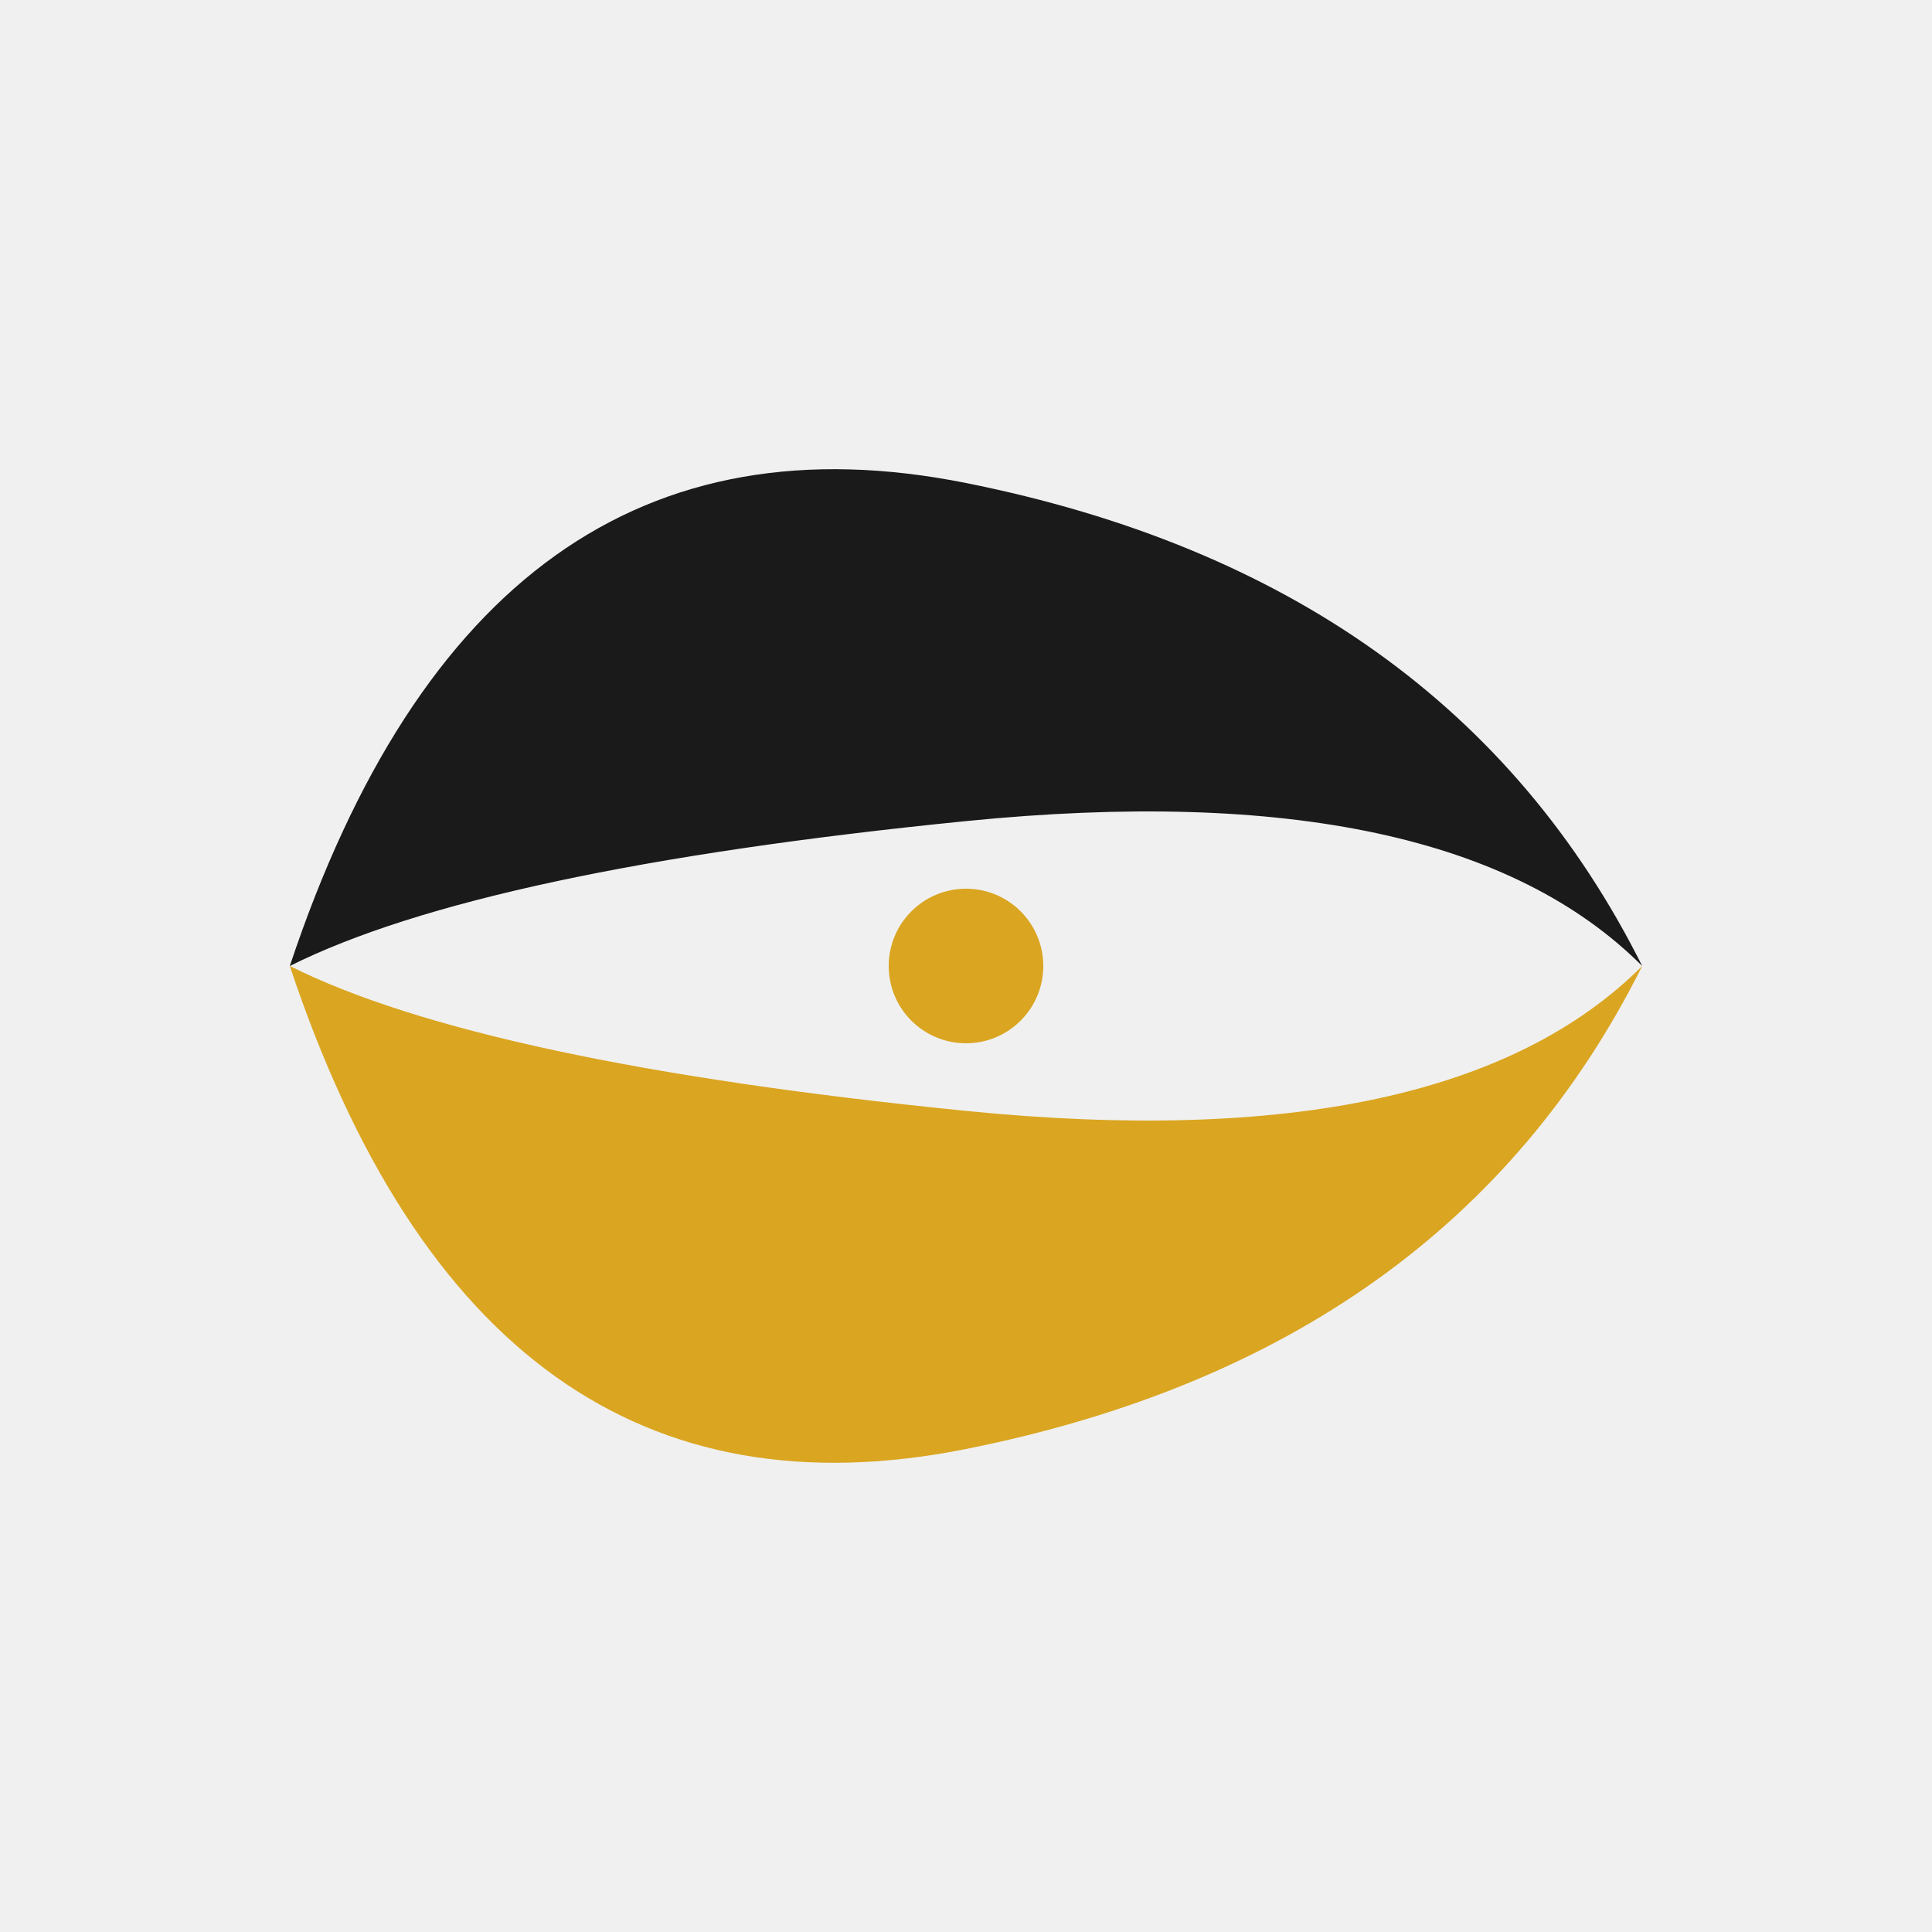
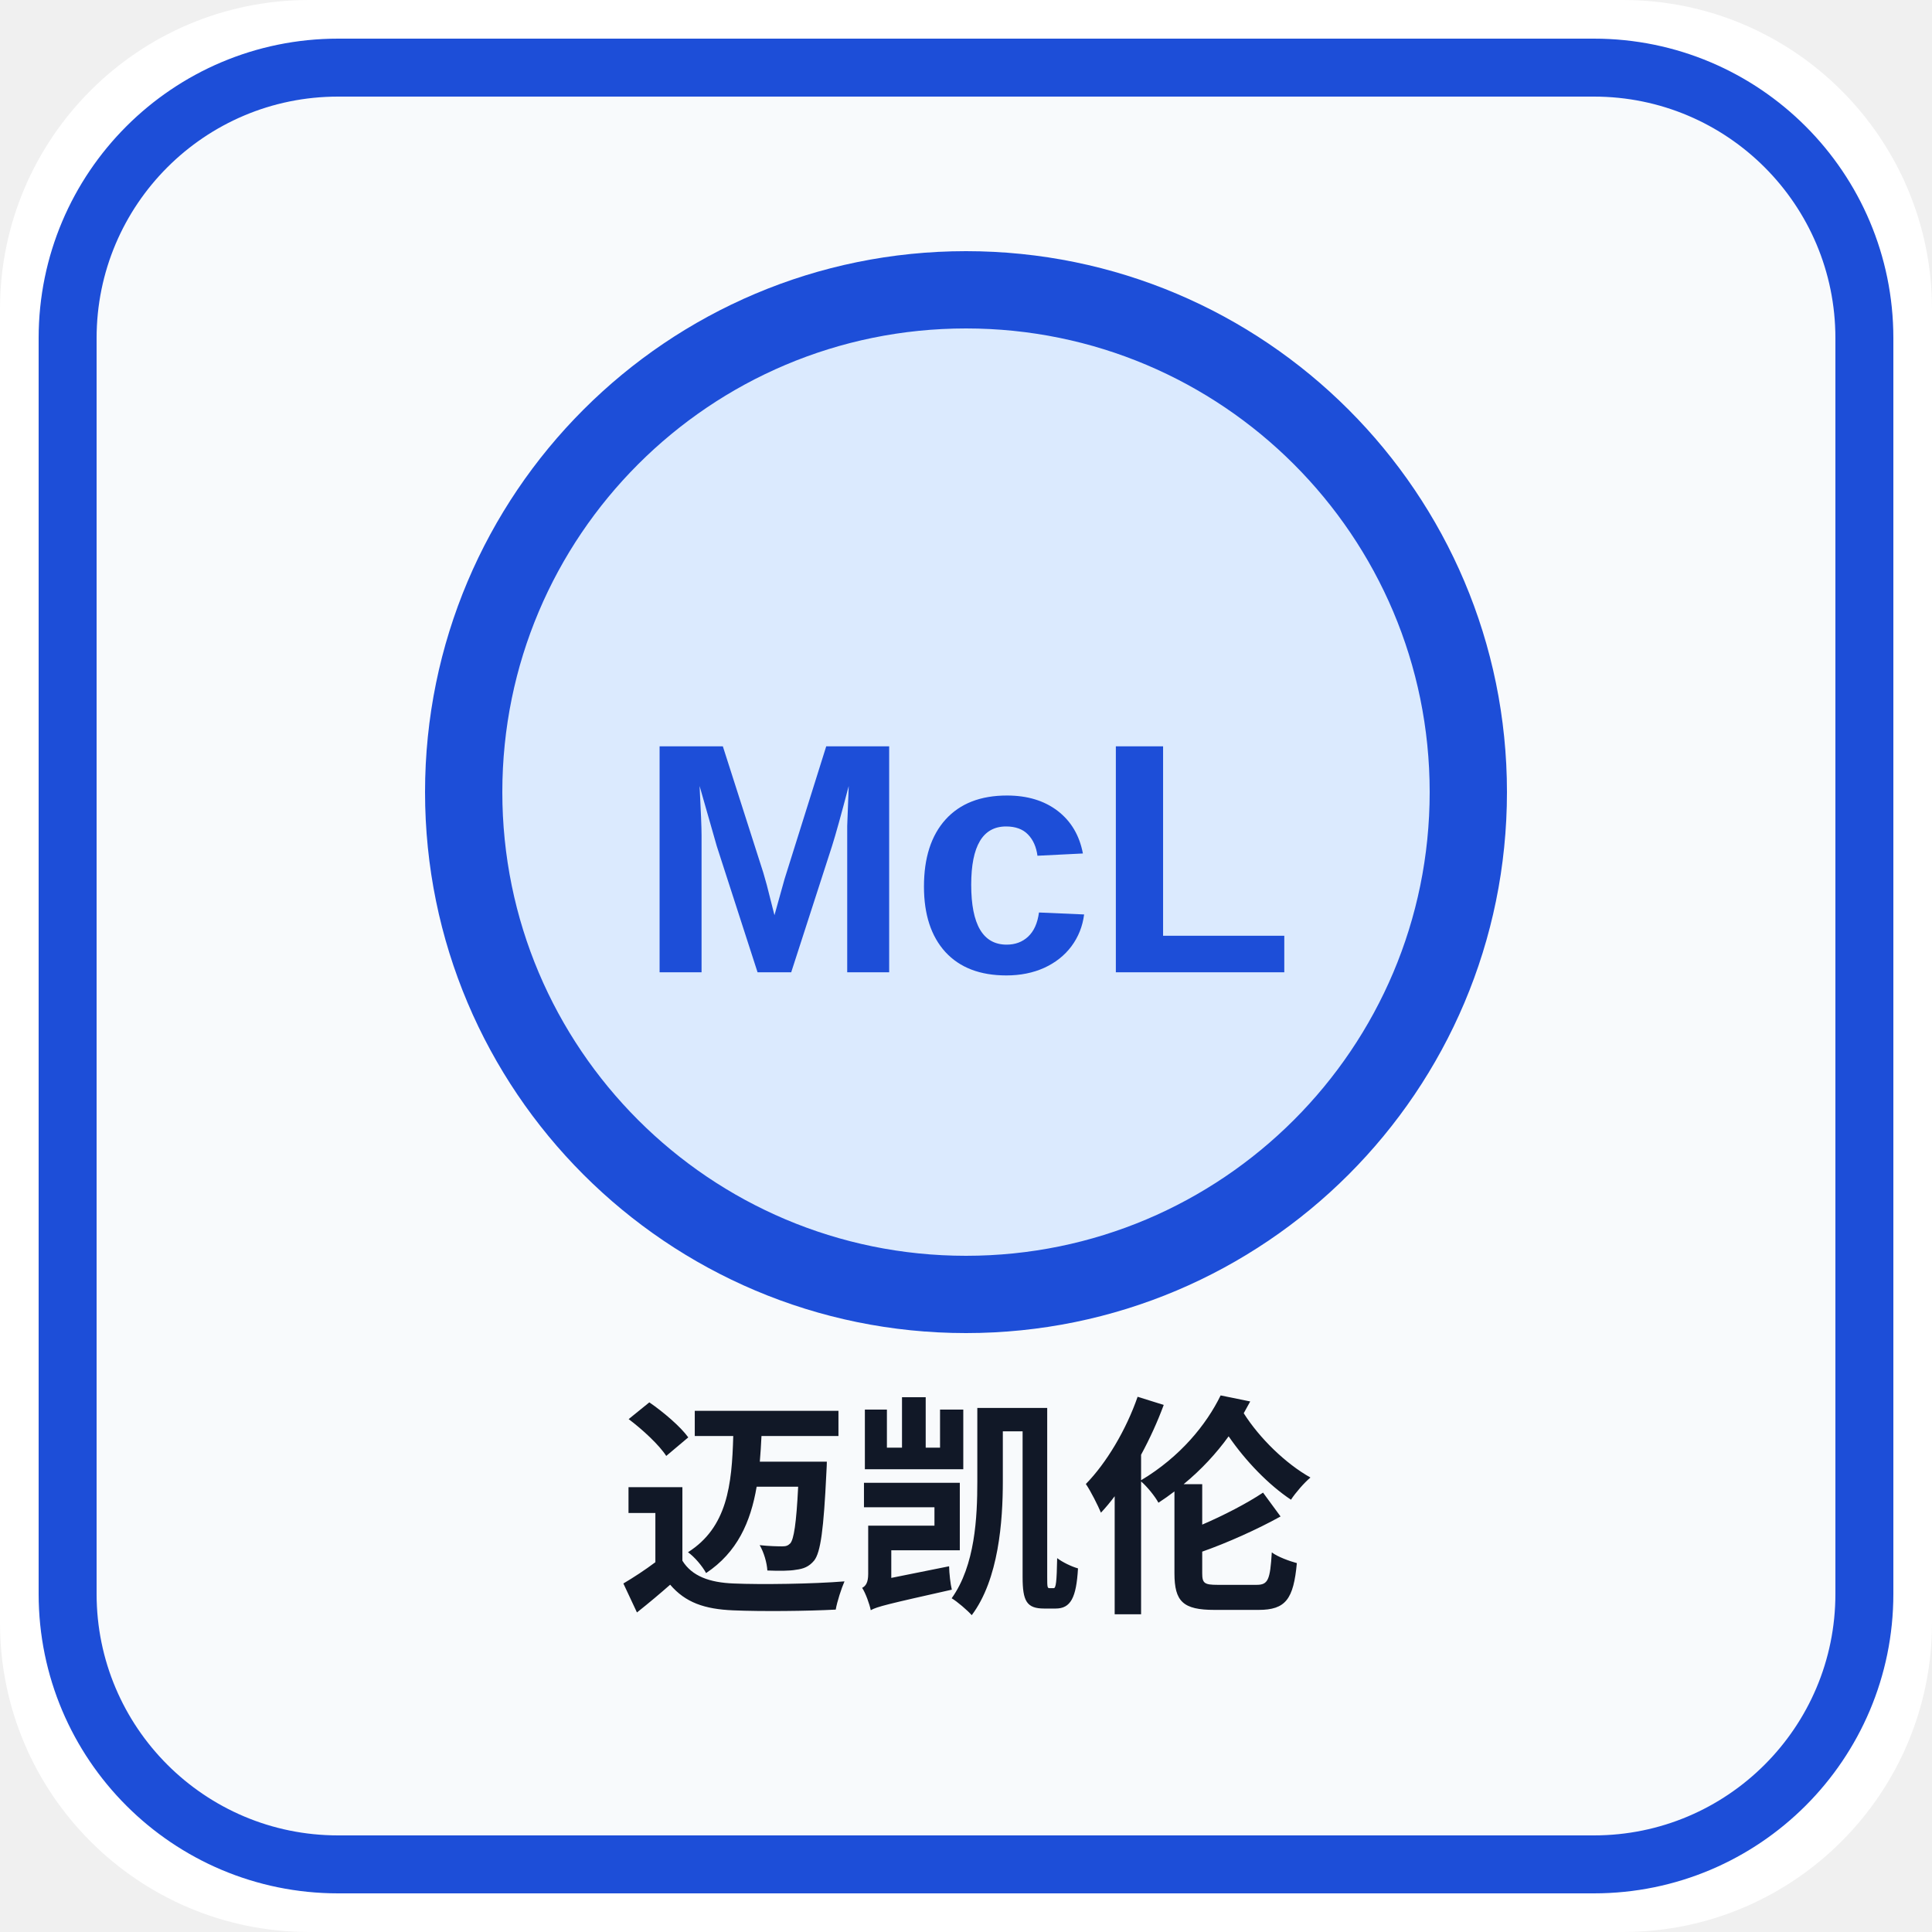
- <svg xmlns="http://www.w3.org/2000/svg" viewBox="0 0 200 200">
-   <path d="M30,100 Q50,40 100,50 Q150,60 170,100 Q150,80 100,85 Q50,90 30,100 Z" fill="#1A1A1A" />
-   <path d="M30,100 Q50,160 100,150 Q150,140 170,100 Q150,120 100,115 Q50,110 30,100 Z" fill="#DAA520" />
-   <circle cx="100" cy="100" r="8" fill="#DAA520" />
+ <svg xmlns="http://www.w3.org/2000/svg" viewBox="0 0 200 200" role="img" aria-label="迈凯伦 McLaren">
+   <rect width="200" height="200" rx="32" fill="white" />
+   <rect x="7" y="7" width="186" height="186" rx="28" fill="#F8FAFC" stroke="#1D4ED8" stroke-width="6" />
+   <circle cx="100" cy="82" r="52" fill="#DBEAFE" stroke="#1D4ED8" stroke-width="8" />
+   <text x="100" y="91" text-anchor="middle" dominant-baseline="middle" font-family="Arial, Helvetica, sans-serif" font-size="34" font-weight="900" fill="#1D4ED8">McL</text>
+   <text x="100" y="165" text-anchor="middle" font-family="Arial, sans-serif" font-size="24" font-weight="800" fill="#111827">迈凯伦</text>
</svg>
